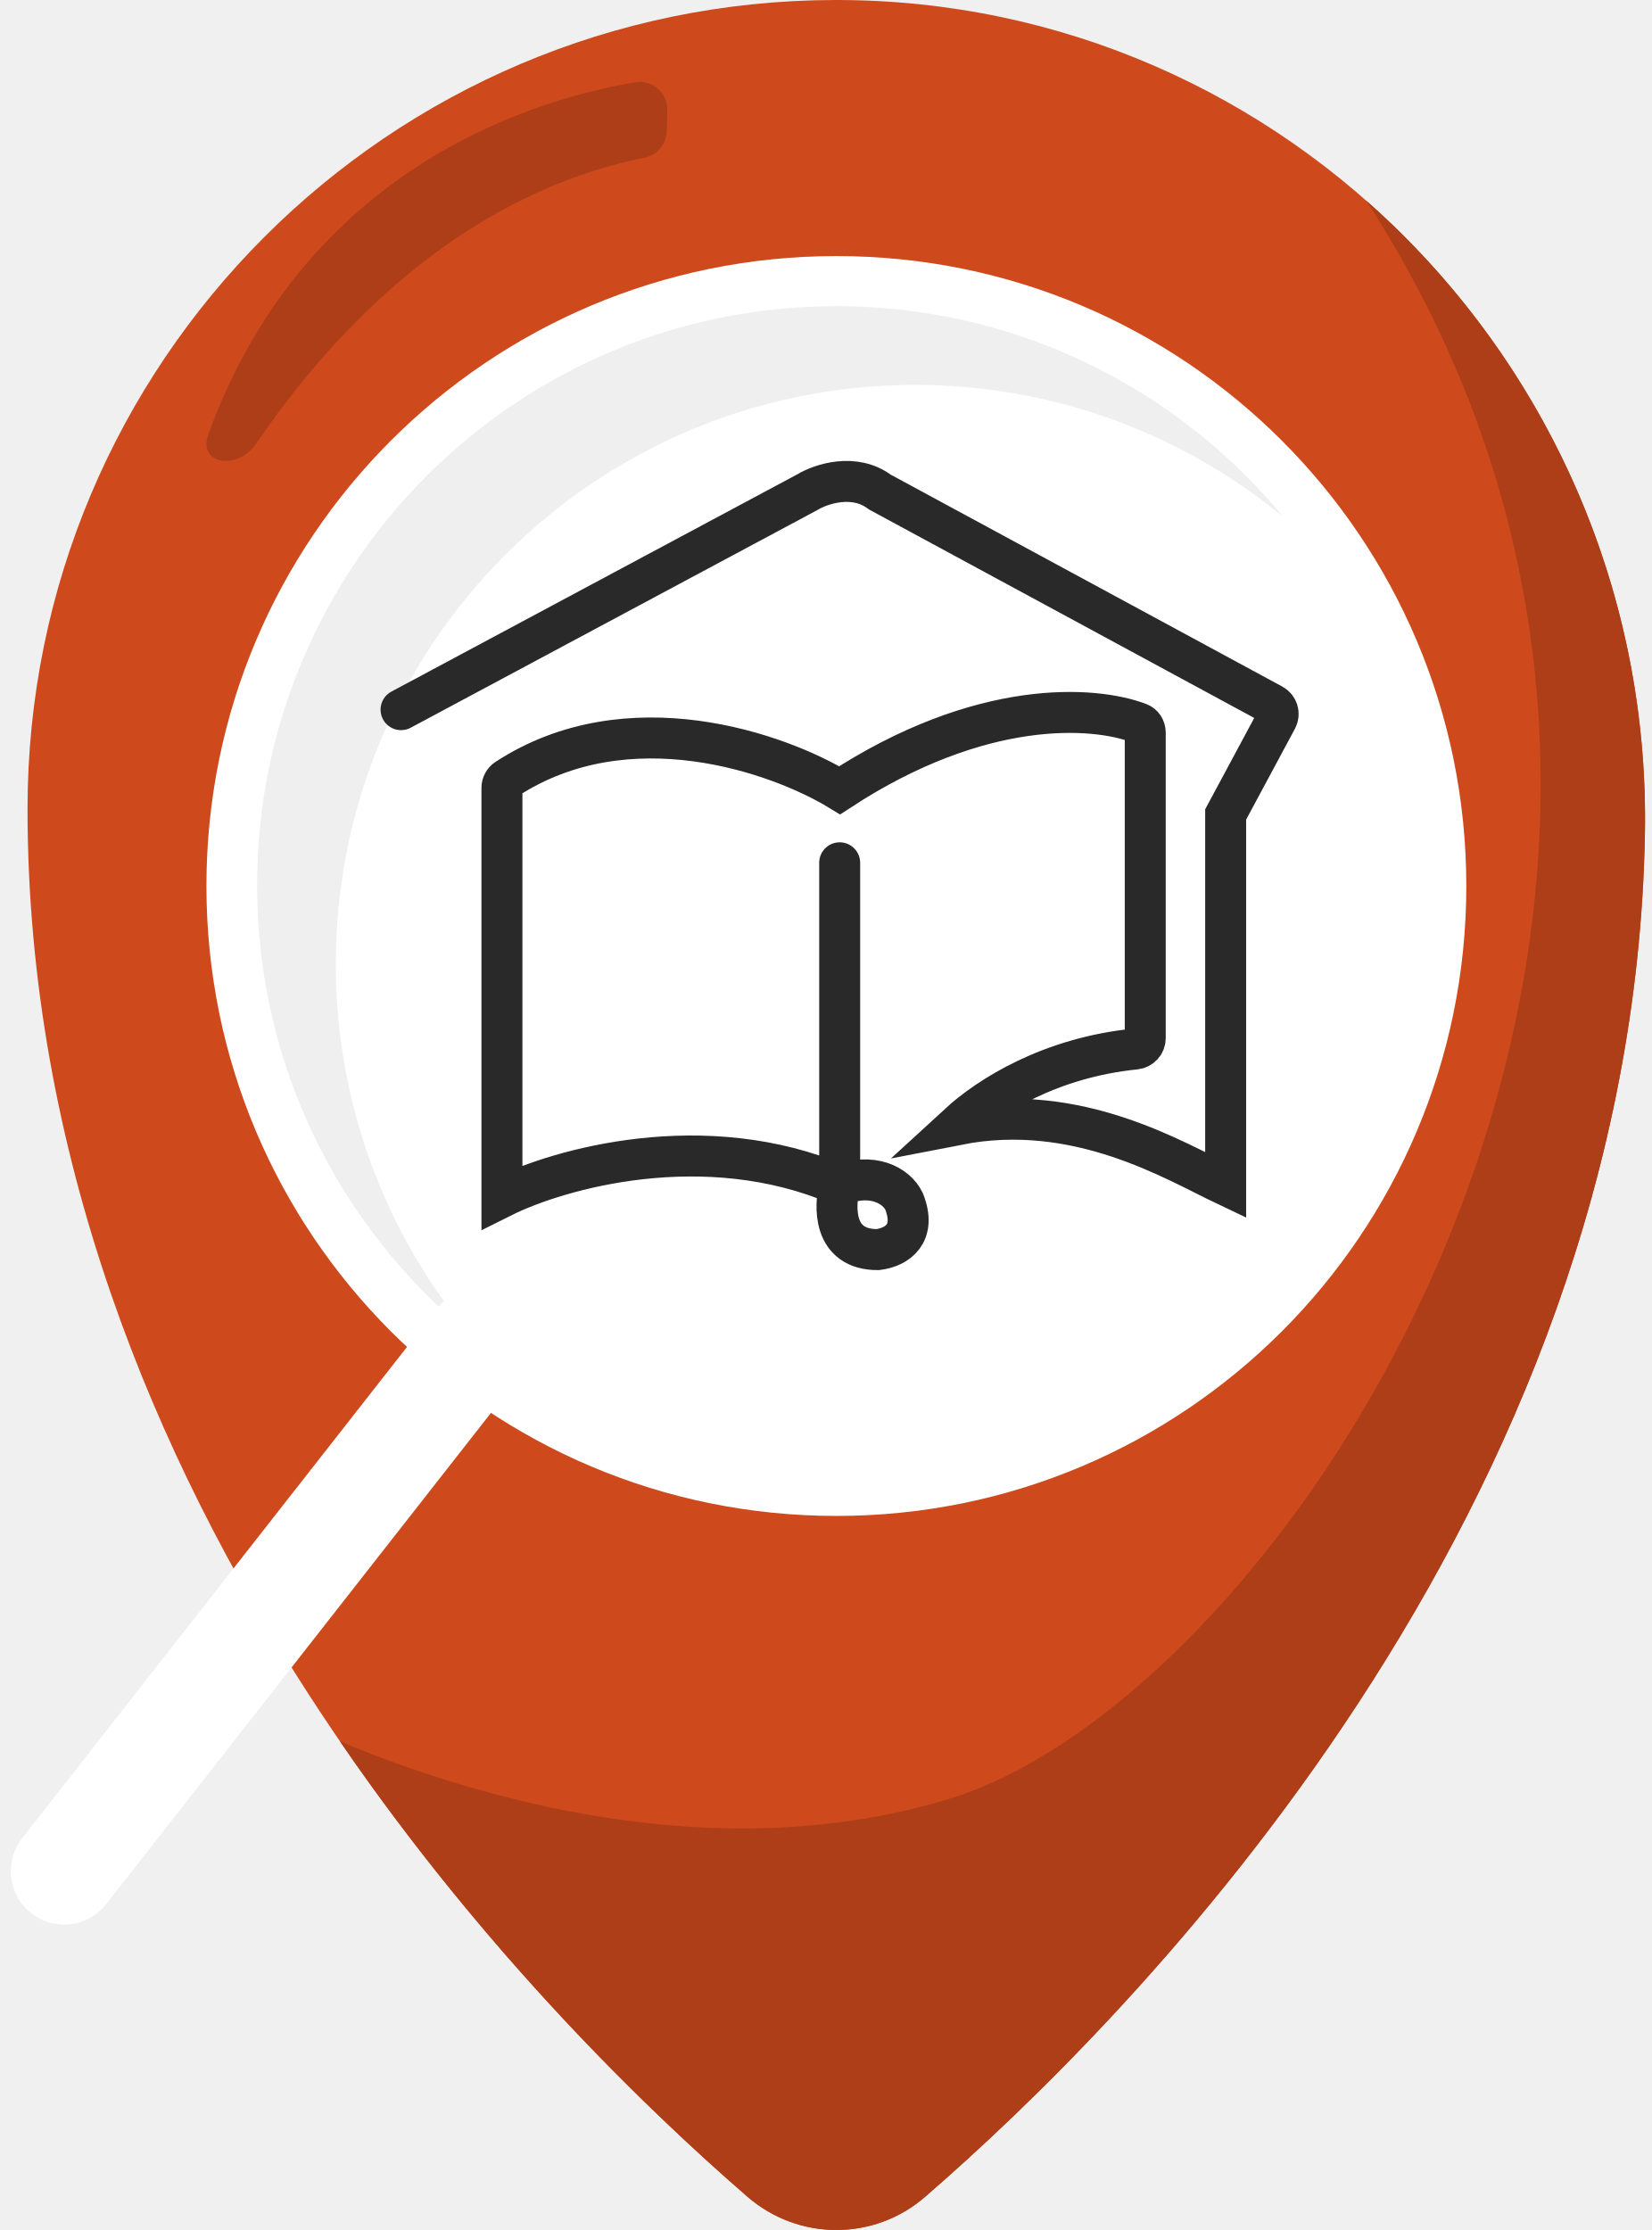
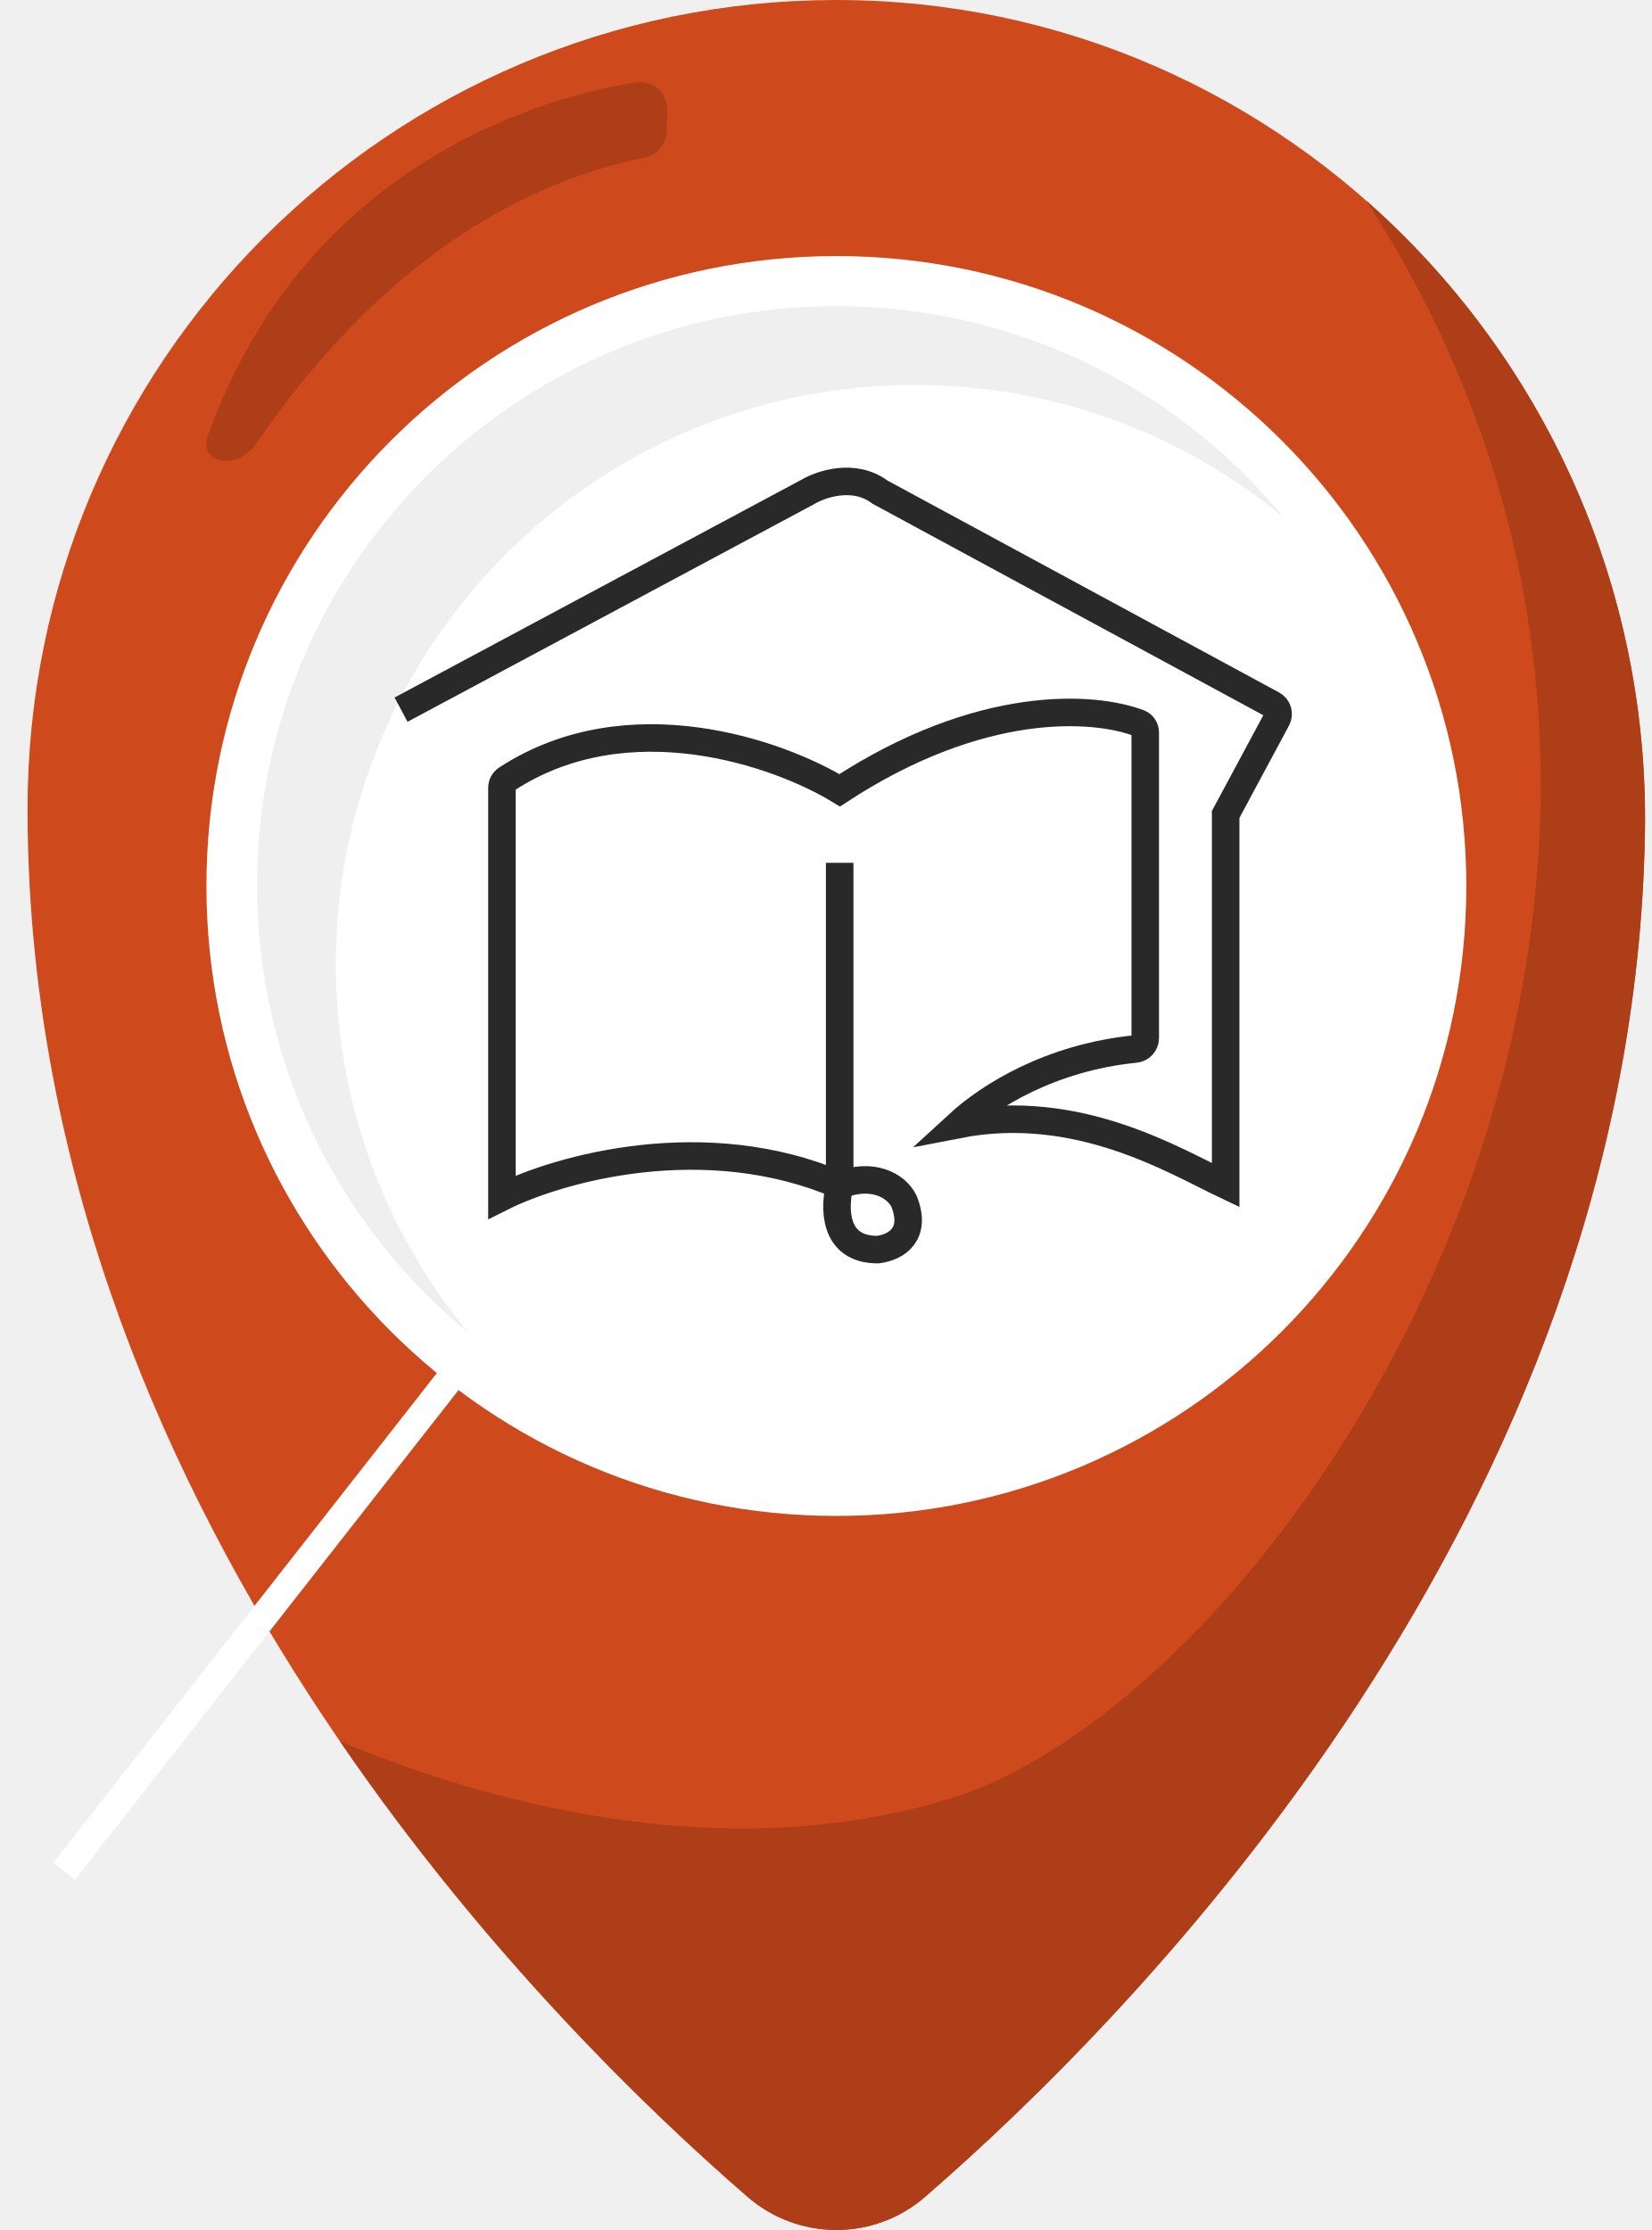
<svg xmlns="http://www.w3.org/2000/svg" width="60" height="81" viewBox="0 0 60 81" fill="none">
  <path d="M59.748 30.27C59.317 55.003 41.126 73.279 33.593 79.803C31.743 81.404 29.003 81.397 27.153 79.795C19.524 73.188 1 54.553 1 29.378C1 13.169 14.128 0.025 30.331 3.45528e-05C46.856 -0.025 60.035 13.746 59.748 30.27Z" fill="#CE4A1D" />
  <path d="M30.379 55.063C43.016 55.063 53.26 44.819 53.26 32.182C53.26 19.545 43.016 9.301 30.379 9.301C17.742 9.301 7.498 19.545 7.498 32.182C7.498 44.819 17.742 55.063 30.379 55.063Z" fill="white" />
  <path d="M46.612 18.778C42.976 15.782 38.316 13.981 33.238 13.981C21.619 13.981 12.198 23.401 12.198 35.02C12.198 40.099 14 44.759 16.996 48.394C12.319 44.536 9.338 38.695 9.338 32.16C9.338 20.541 18.758 11.121 30.378 11.121C36.913 11.121 42.753 14.101 46.612 18.778Z" fill="#EFEFEF" />
  <path d="M59.748 30.27C59.317 55.003 41.126 73.279 33.593 79.803C31.745 81.402 29.003 81.397 27.155 79.795C23.595 76.712 17.663 71.011 12.348 63.25C17.285 65.31 25.995 67.91 34.45 65.348C46.909 61.573 65.984 32.62 49.633 7.295C55.968 12.882 59.907 21.158 59.748 30.27Z" fill="#AE3E18" />
  <path d="M23.099 2.989C19.945 3.494 11.203 5.779 7.568 15.768C7.161 16.886 8.641 17.095 9.308 16.114C12.086 12.034 16.723 7.085 23.431 5.721C23.884 5.63 24.21 5.221 24.218 4.749L24.24 4.005C24.25 3.379 23.707 2.892 23.099 2.989Z" fill="#AE3E18" />
-   <path d="M14.567 25.777L29.331 17.874C29.818 17.581 31.025 17.172 31.96 17.874L46.223 25.593C46.411 25.695 46.481 25.93 46.38 26.118L44.519 29.583V43.048C42.669 42.17 39.147 39.999 34.803 40.845C35.928 39.811 38.154 38.414 41.238 38.103C41.44 38.082 41.598 37.914 41.598 37.711V26.61C41.598 26.459 41.513 26.321 41.372 26.268C39.732 25.643 35.619 25.358 30.499 28.705C28.289 27.356 22.814 25.418 18.403 28.298C18.296 28.367 18.232 28.488 18.232 28.616V43.483C20.277 42.46 25.593 40.94 30.499 43.048M30.499 43.048C30.305 43.828 30.244 45.39 31.88 45.39C32.598 45.3 33.303 44.804 32.836 43.633C32.553 43.048 31.668 42.58 30.499 43.048ZM30.499 43.048V31.339" stroke="#292929" stroke-width="1.488" stroke-linecap="round" />
-   <line x1="2.331" y1="67.966" x2="17.425" y2="48.697" stroke="white" stroke-width="3.878" stroke-linecap="round" />
+   <path d="M14.567 25.777L29.331 17.874C29.818 17.581 31.025 17.172 31.96 17.874L46.223 25.593C46.411 25.695 46.481 25.93 46.38 26.118L44.519 29.583V43.048C42.669 42.17 39.147 39.999 34.803 40.845C35.928 39.811 38.154 38.414 41.238 38.103C41.44 38.082 41.598 37.914 41.598 37.711V26.61C41.598 26.459 41.513 26.321 41.372 26.268C39.732 25.643 35.619 25.358 30.499 28.705C28.289 27.356 22.814 25.418 18.403 28.298C18.296 28.367 18.232 28.488 18.232 28.616V43.483C20.277 42.46 25.593 40.94 30.499 43.048M30.499 43.048C30.305 43.828 30.244 45.39 31.88 45.39C32.598 45.3 33.303 44.804 32.836 43.633C32.553 43.048 31.668 42.58 30.499 43.048ZM30.499 43.048V31.339" stroke="#292929" strokeWidth="1.488" strokeLinecap="round" />
+   <line x1="2.331" y1="67.966" x2="17.425" y2="48.697" stroke="white" strokeWidth="3.878" strokeLinecap="round" />
</svg>
